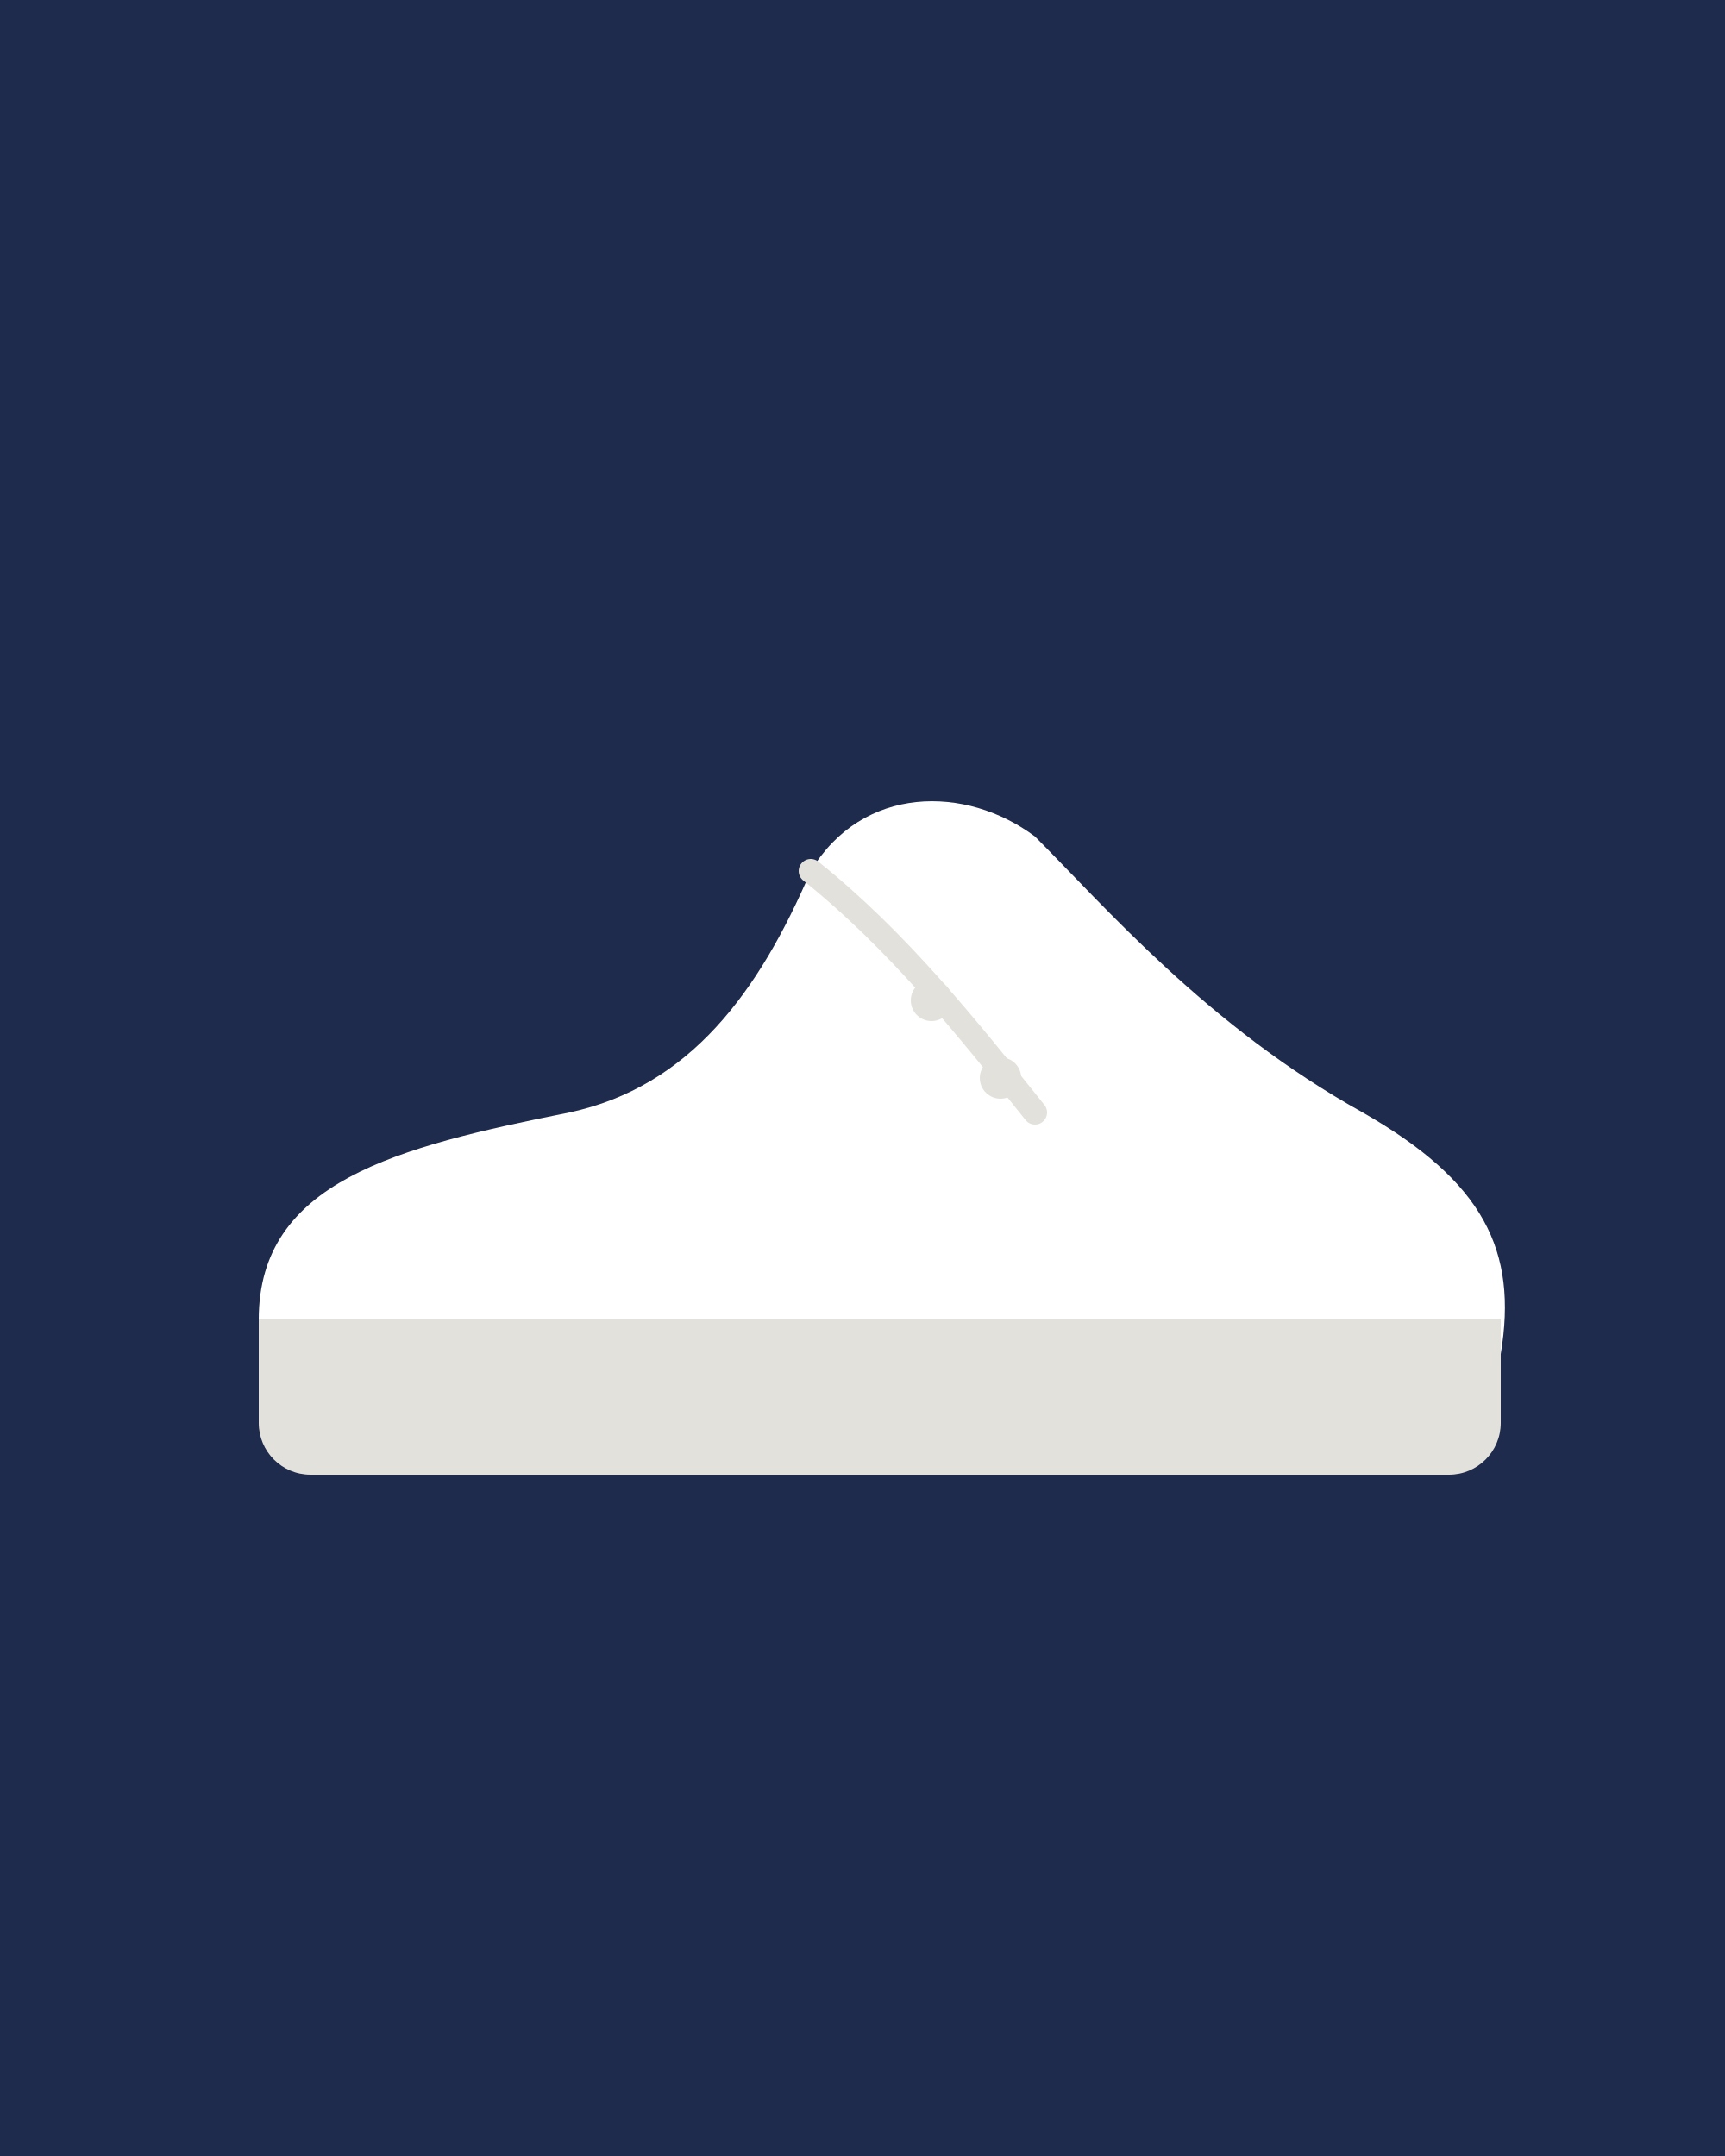
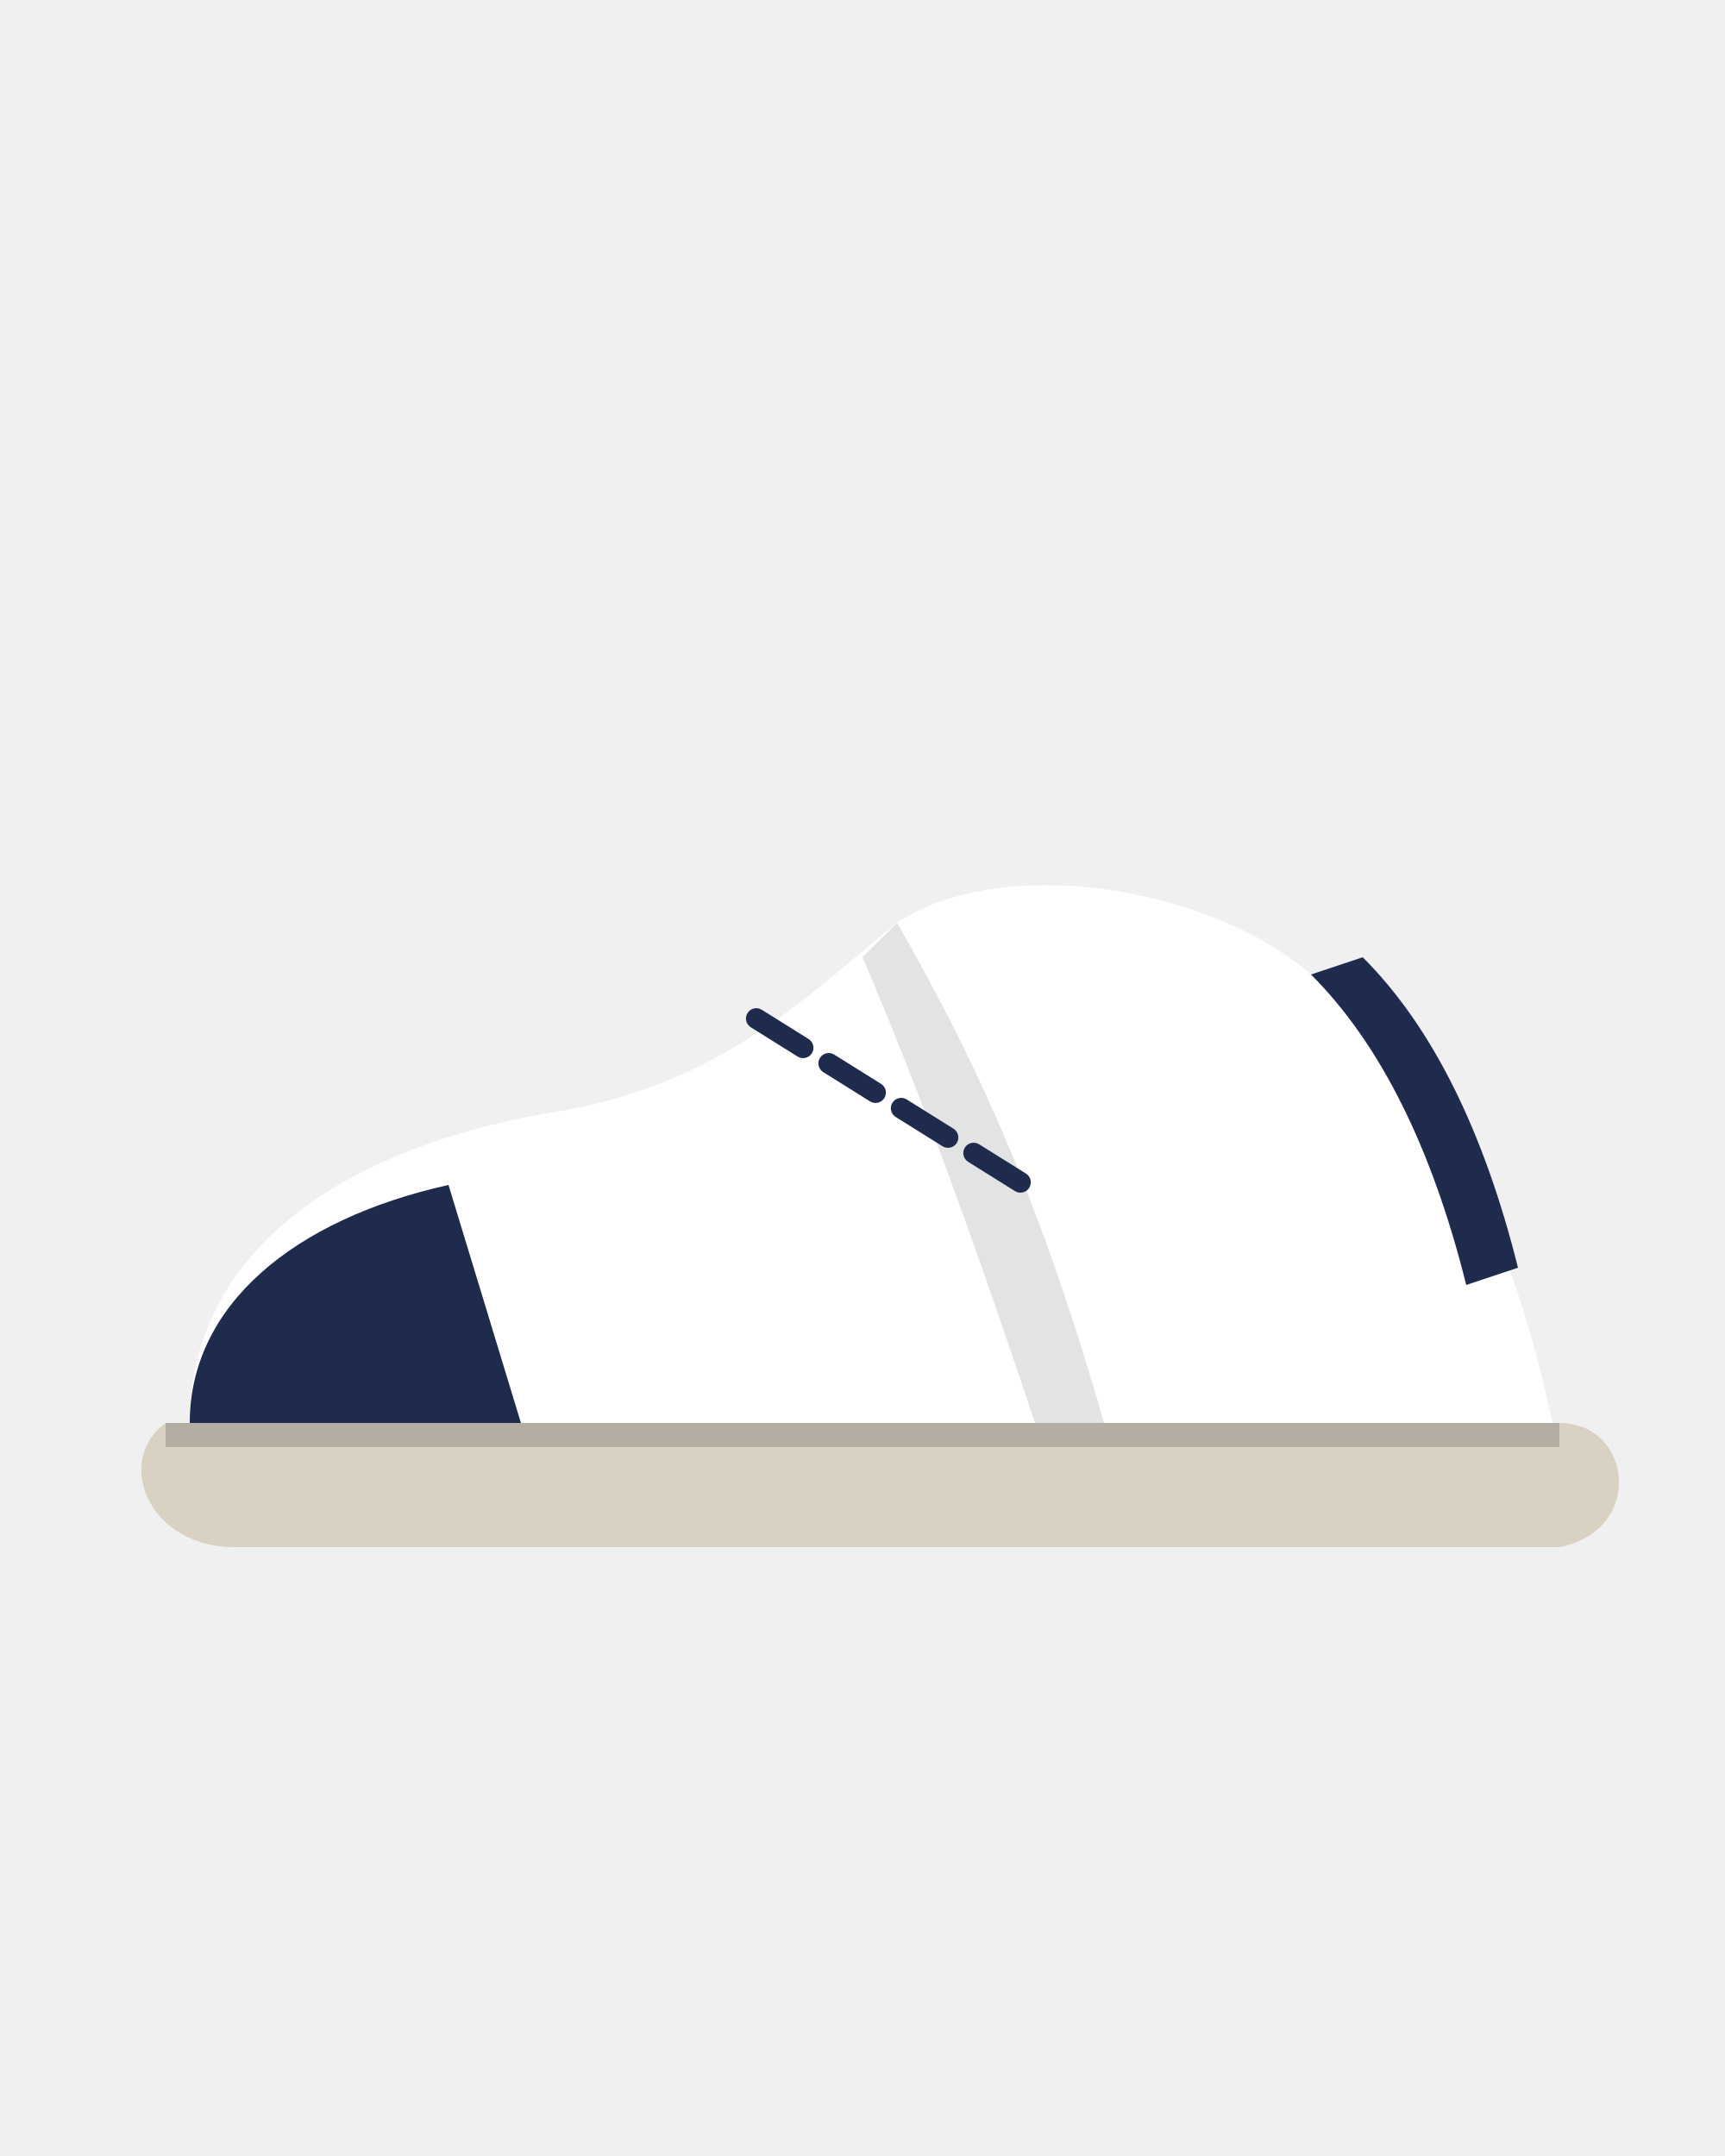
<svg xmlns="http://www.w3.org/2000/svg" viewBox="0 0 1200 1500" width="1200" height="1500">
-   <rect width="1200" height="1500" fill="#1f2b4d" />
  <g transform="translate(600 750) scale(1.2) translate(-500 -500)">
-     <path d="M150 640 C150 560 230 540 330 520 C400 505 440 450 470 380 C500 330 560 330 600 360 C640 400 700 470 790 520 C860 560 880 600 870 660 Z" fill="#ffffff" />
-     <path d="M150 640 H870 V700 a30 30 0 0 1 -30 30 H180 a30 30 0 0 1 -30 -30 Z" fill="#e3e1dc" />
-     <path d="M470 380 C520 420 560 470 600 520" stroke="#e3e1dc" stroke-width="14" fill="none" stroke-linecap="round" />
-     <circle cx="540" cy="455" r="12" fill="#e3e1dc" />
-     <circle cx="580" cy="500" r="12" fill="#e3e1dc" />
+     <path d="M96 700 H904 C946 700 954 762 904 772 H136 C86 772 66 722 96 700 Z" fill="#d9d2c2" />
+     <path d="M110 700 C110 600 200 540 320 520 C420 504 470 450 520 410 C580 370 700 388 760 440 C820 492 870 560 900 700 Z" fill="#ffffff" />
+     <path d="M110 700 C110 632 170 582 260 562 L302 700 Z" fill="#1f2b4d" />
+     <path d="M520 410 C560 480 600 560 640 700 L600 700 C560 580 530 500 500 430 Z" fill="#0b0d12" opacity="0.12" />
+     <rect x="430" y="468" width="44" height="12" rx="6" transform="rotate(32 452 474)" fill="#1f2b4d" />
+     <rect x="472" y="494" width="44" height="12" rx="6" transform="rotate(32 494 500)" fill="#1f2b4d" />
+     <rect x="514" y="520" width="44" height="12" rx="6" transform="rotate(32 536 526)" fill="#1f2b4d" />
+     <rect x="556" y="546" width="44" height="12" rx="6" transform="rotate(32 578 552)" fill="#1f2b4d" />
+     <path d="M760 440 C800 480 830 540 850 620 L880 610 C860 530 830 470 790 430 Z" fill="#1f2b4d" />
+     <rect x="96" y="700" width="808" height="14" fill="#0b0d12" opacity="0.18" />
  </g>
</svg>
